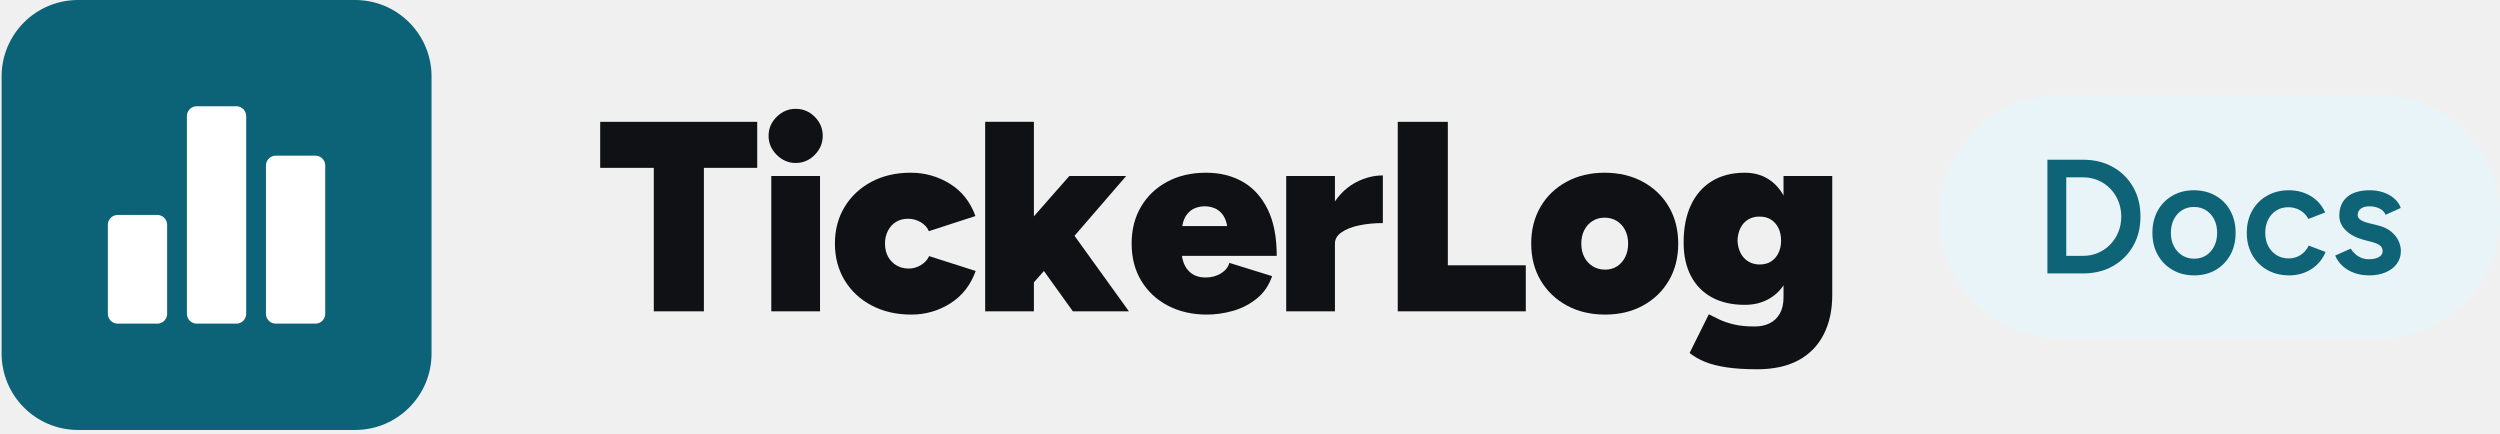
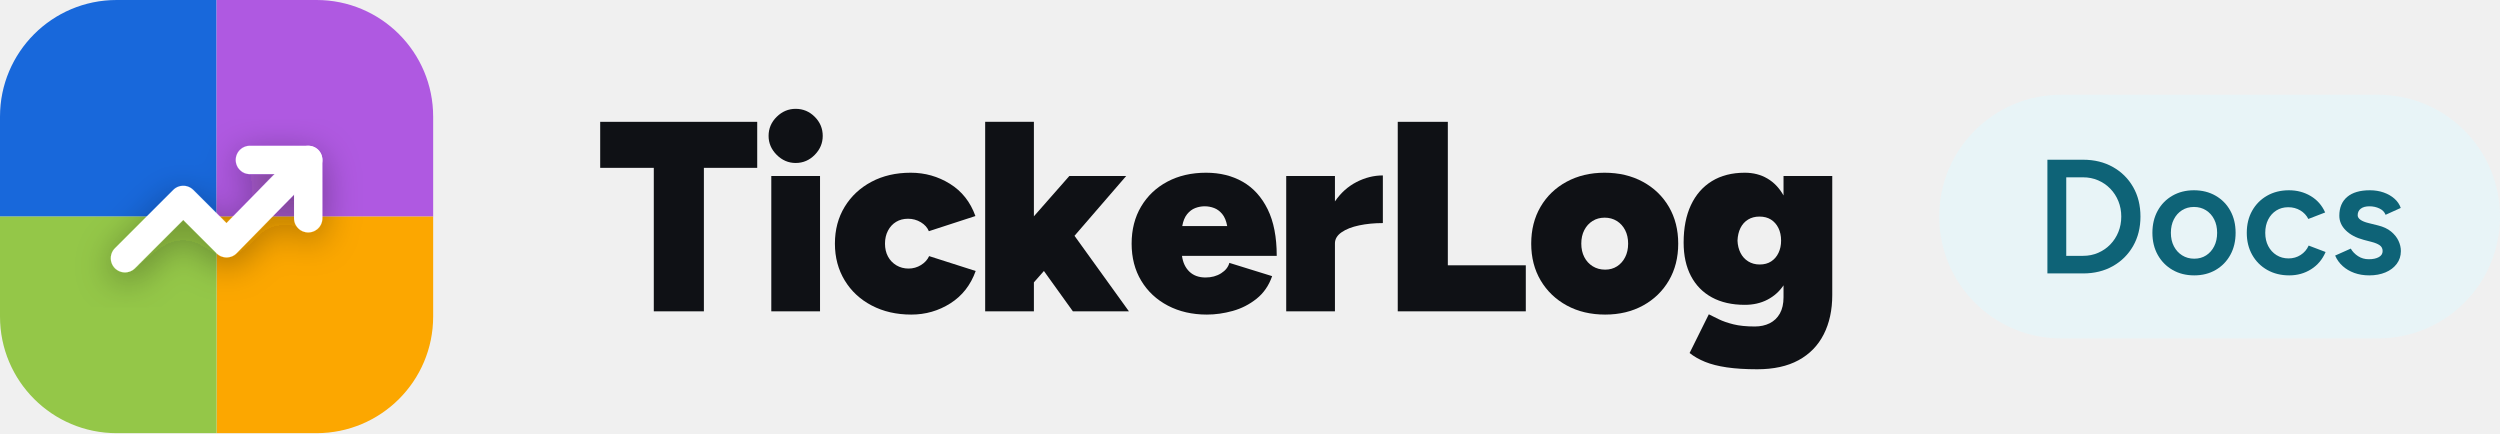
<svg xmlns="http://www.w3.org/2000/svg" width="184.69" height="32.0" viewBox="0 0 184.69 32.0" fill="none" role="img" aria-label="TickerLog Docs">
-   <svg x="0" y="0" width="32" height="32" viewBox="0 0 135 135" overflow="visible">
+   <svg x="0" y="0" width="32" height="32" viewBox="0 0 26 26" overflow="visible">
    <defs>
-       <clipPath id="1721d06a87">
-         <path d="M 0.496 0 L 134.504 0 L 134.504 134.008 L 0.496 134.008 Z M 0.496 0 " clip-rule="nonzero" />
+       <clipPath id="rr">
+         <rect width="26" height="26" rx="7" />
      </clipPath>
-       <clipPath id="2acb89d233">
-         <path d="M 0.496 23.824 L 0.496 110.184 C 0.496 123.34 11.164 134.008 24.32 134.008 L 110.68 134.008 C 123.836 134.008 134.504 123.34 134.504 110.184 L 134.504 23.824 C 134.504 10.668 123.836 0 110.68 0 L 24.32 0 C 11.164 0 0.496 10.668 0.496 23.824 Z M 0.496 23.824 " clip-rule="nonzero" />
-       </clipPath>
-       <clipPath id="84fb2e170e">
-         <path d="M 33 33 L 102 33 L 102 101 L 33 101 Z M 33 33 " clip-rule="nonzero" />
-       </clipPath>
-       <clipPath id="9578e50941">
-         <path d="M 0.496 23.824 L 0.496 110.184 C 0.496 123.34 11.164 134.008 24.32 134.008 L 110.68 134.008 C 123.836 134.008 134.504 123.34 134.504 110.184 L 134.504 23.824 C 134.504 10.668 123.836 0 110.68 0 L 24.32 0 C 11.164 0 0.496 10.668 0.496 23.824 Z M 0.496 23.824 " clip-rule="nonzero" />
-       </clipPath>
+       <filter id="ds" x="-50%" y="-50%" width="200%" height="200%">
+         <feDropShadow dx="0" dy="0.5" stdDeviation="1.1" flood-color="rgba(20,20,15,0.35)" />
+       </filter>
    </defs>
-     <g clip-path="url(#1721d06a87)">
-       <g clip-path="url(#2acb89d233)">
-         <rect x="-13.5" width="162" fill="#ffffff" y="-13.5" height="162" fill-opacity="1" />
-         <rect x="-13.5" width="162" fill="#0c6377" y="-13.5" height="162" fill-opacity="1" />
-       </g>
+     <g clip-path="url(#rr)">
+       <rect x="0" y="0" width="13" height="13" fill="#1868DB" />
+       <rect x="13" y="0" width="13" height="13" fill="#AF59E1" />
+       <rect x="13" y="13" width="13" height="13" fill="#FCA700" />
+       <rect x="0" y="13" width="13" height="13" fill="#94C748" />
    </g>
-     <g clip-path="url(#84fb2e170e)">
-       <g clip-path="url(#9578e50941)">
-         <path fill="#ffffff" d="M 52.09 70.07 L 52.09 97.785 C 52.09 97.887 52.086 97.988 52.078 98.086 C 52.066 98.188 52.051 98.289 52.031 98.387 C 52.012 98.484 51.988 98.582 51.957 98.68 C 51.93 98.777 51.895 98.871 51.855 98.965 C 51.816 99.059 51.777 99.148 51.727 99.238 C 51.68 99.328 51.629 99.414 51.574 99.496 C 51.516 99.582 51.457 99.66 51.391 99.738 C 51.328 99.816 51.262 99.891 51.191 99.965 C 51.117 100.035 51.043 100.102 50.965 100.164 C 50.887 100.23 50.809 100.289 50.723 100.348 C 50.641 100.402 50.551 100.453 50.465 100.5 C 50.375 100.551 50.285 100.594 50.191 100.629 C 50.098 100.668 50.004 100.703 49.906 100.73 C 49.809 100.762 49.711 100.785 49.613 100.805 C 49.516 100.824 49.414 100.84 49.312 100.852 C 49.215 100.859 49.113 100.863 49.012 100.863 L 36.695 100.863 C 36.594 100.863 36.492 100.859 36.395 100.852 C 36.293 100.84 36.191 100.824 36.094 100.805 C 35.996 100.785 35.898 100.762 35.801 100.73 C 35.703 100.703 35.609 100.668 35.516 100.629 C 35.422 100.594 35.332 100.551 35.242 100.5 C 35.152 100.453 35.066 100.402 34.984 100.348 C 34.898 100.289 34.82 100.23 34.742 100.164 C 34.664 100.102 34.59 100.035 34.516 99.965 C 34.445 99.891 34.379 99.816 34.312 99.738 C 34.25 99.66 34.191 99.582 34.133 99.496 C 34.078 99.414 34.027 99.328 33.98 99.238 C 33.93 99.148 33.887 99.059 33.848 98.965 C 33.812 98.871 33.777 98.777 33.746 98.68 C 33.719 98.582 33.695 98.484 33.676 98.387 C 33.656 98.289 33.641 98.188 33.629 98.086 C 33.621 97.988 33.613 97.887 33.613 97.785 L 33.613 70.07 C 33.613 69.969 33.621 69.871 33.629 69.77 C 33.641 69.668 33.656 69.57 33.676 69.469 C 33.695 69.371 33.719 69.273 33.746 69.176 C 33.777 69.082 33.812 68.984 33.848 68.895 C 33.887 68.801 33.93 68.707 33.98 68.621 C 34.027 68.531 34.078 68.445 34.133 68.359 C 34.191 68.277 34.25 68.195 34.312 68.117 C 34.379 68.039 34.445 67.965 34.516 67.895 C 34.59 67.824 34.664 67.754 34.742 67.691 C 34.82 67.629 34.898 67.566 34.984 67.512 C 35.066 67.453 35.152 67.402 35.242 67.355 C 35.332 67.309 35.422 67.266 35.516 67.227 C 35.609 67.188 35.703 67.152 35.801 67.125 C 35.898 67.094 35.996 67.07 36.094 67.051 C 36.191 67.031 36.293 67.016 36.395 67.008 C 36.492 66.996 36.594 66.992 36.695 66.992 L 49.012 66.992 C 49.113 66.992 49.215 66.996 49.312 67.008 C 49.414 67.016 49.516 67.031 49.613 67.051 C 49.711 67.07 49.809 67.094 49.906 67.125 C 50.004 67.152 50.098 67.188 50.191 67.227 C 50.285 67.266 50.375 67.309 50.465 67.355 C 50.551 67.402 50.641 67.453 50.723 67.512 C 50.809 67.566 50.887 67.629 50.965 67.691 C 51.043 67.754 51.117 67.824 51.191 67.895 C 51.262 67.965 51.328 68.039 51.391 68.117 C 51.457 68.195 51.516 68.277 51.574 68.359 C 51.629 68.445 51.68 68.531 51.727 68.621 C 51.777 68.707 51.816 68.801 51.855 68.895 C 51.895 68.984 51.93 69.082 51.957 69.176 C 51.988 69.273 52.012 69.371 52.031 69.469 C 52.051 69.57 52.066 69.668 52.078 69.77 C 52.086 69.871 52.09 69.969 52.09 70.07 M 73.648 33.117 L 61.328 33.117 C 61.23 33.117 61.129 33.125 61.027 33.133 C 60.926 33.145 60.828 33.16 60.73 33.18 C 60.629 33.199 60.531 33.223 60.438 33.25 C 60.34 33.281 60.246 33.316 60.152 33.352 C 60.059 33.391 59.969 33.434 59.879 33.48 C 59.789 33.531 59.703 33.582 59.617 33.637 C 59.535 33.695 59.453 33.754 59.375 33.816 C 59.297 33.883 59.223 33.949 59.152 34.02 C 59.082 34.094 59.012 34.168 58.949 34.246 C 58.887 34.324 58.824 34.402 58.77 34.488 C 58.715 34.57 58.66 34.656 58.613 34.746 C 58.566 34.836 58.523 34.926 58.484 35.02 C 58.445 35.113 58.41 35.207 58.383 35.305 C 58.355 35.402 58.328 35.5 58.309 35.598 C 58.289 35.695 58.273 35.797 58.266 35.898 C 58.254 35.996 58.25 36.098 58.25 36.199 L 58.25 97.785 C 58.25 97.887 58.254 97.988 58.266 98.086 C 58.273 98.188 58.289 98.289 58.309 98.387 C 58.328 98.484 58.355 98.582 58.383 98.68 C 58.41 98.777 58.445 98.871 58.484 98.965 C 58.523 99.059 58.566 99.148 58.613 99.238 C 58.66 99.328 58.715 99.414 58.77 99.496 C 58.824 99.582 58.887 99.66 58.949 99.738 C 59.012 99.816 59.082 99.891 59.152 99.965 C 59.223 100.035 59.297 100.102 59.375 100.164 C 59.453 100.23 59.535 100.289 59.617 100.348 C 59.703 100.402 59.789 100.453 59.879 100.5 C 59.969 100.551 60.059 100.594 60.152 100.629 C 60.246 100.668 60.34 100.703 60.438 100.73 C 60.531 100.762 60.629 100.785 60.73 100.805 C 60.828 100.824 60.926 100.84 61.027 100.852 C 61.129 100.859 61.23 100.863 61.328 100.863 L 73.648 100.863 C 73.746 100.863 73.848 100.859 73.949 100.852 C 74.051 100.84 74.148 100.824 74.246 100.805 C 74.348 100.785 74.445 100.762 74.539 100.73 C 74.637 100.703 74.73 100.668 74.824 100.629 C 74.918 100.594 75.008 100.551 75.098 100.5 C 75.188 100.453 75.273 100.402 75.359 100.348 C 75.441 100.289 75.523 100.23 75.602 100.164 C 75.68 100.102 75.754 100.035 75.824 99.965 C 75.895 99.891 75.965 99.816 76.027 99.738 C 76.09 99.66 76.152 99.582 76.207 99.496 C 76.262 99.414 76.316 99.328 76.363 99.238 C 76.41 99.148 76.453 99.059 76.492 98.965 C 76.531 98.871 76.566 98.777 76.594 98.68 C 76.621 98.582 76.648 98.484 76.668 98.387 C 76.688 98.289 76.703 98.188 76.711 98.086 C 76.723 97.988 76.727 97.887 76.727 97.785 L 76.727 36.199 C 76.727 36.098 76.723 35.996 76.711 35.898 C 76.703 35.797 76.688 35.695 76.668 35.598 C 76.648 35.5 76.621 35.402 76.594 35.305 C 76.566 35.207 76.531 35.113 76.492 35.02 C 76.453 34.926 76.41 34.836 76.363 34.746 C 76.316 34.656 76.262 34.57 76.207 34.488 C 76.152 34.402 76.09 34.324 76.027 34.246 C 75.965 34.168 75.895 34.094 75.824 34.02 C 75.754 33.949 75.68 33.883 75.602 33.816 C 75.523 33.754 75.441 33.695 75.359 33.637 C 75.273 33.582 75.188 33.531 75.098 33.48 C 75.008 33.434 74.918 33.391 74.824 33.352 C 74.73 33.316 74.637 33.281 74.539 33.25 C 74.445 33.223 74.348 33.199 74.246 33.18 C 74.148 33.16 74.051 33.145 73.949 33.133 C 73.848 33.125 73.746 33.117 73.648 33.117 M 98.281 48.516 L 85.965 48.516 C 85.863 48.516 85.762 48.52 85.664 48.531 C 85.562 48.539 85.461 48.555 85.363 48.574 C 85.266 48.594 85.168 48.621 85.07 48.648 C 84.973 48.676 84.879 48.711 84.785 48.75 C 84.691 48.789 84.602 48.832 84.512 48.879 C 84.426 48.926 84.336 48.98 84.254 49.035 C 84.172 49.09 84.09 49.152 84.012 49.215 C 83.934 49.277 83.859 49.348 83.789 49.418 C 83.715 49.488 83.648 49.562 83.586 49.641 C 83.52 49.719 83.461 49.801 83.402 49.883 C 83.348 49.969 83.297 50.055 83.25 50.145 C 83.203 50.234 83.16 50.324 83.121 50.418 C 83.082 50.512 83.047 50.605 83.02 50.703 C 82.988 50.797 82.965 50.895 82.945 50.996 C 82.926 51.094 82.91 51.191 82.898 51.293 C 82.891 51.395 82.887 51.492 82.887 51.594 L 82.887 97.785 C 82.887 97.887 82.891 97.988 82.898 98.086 C 82.91 98.188 82.926 98.289 82.945 98.387 C 82.965 98.484 82.988 98.582 83.02 98.68 C 83.047 98.777 83.082 98.871 83.121 98.965 C 83.16 99.059 83.203 99.148 83.25 99.238 C 83.297 99.328 83.348 99.414 83.402 99.496 C 83.461 99.582 83.52 99.66 83.586 99.738 C 83.648 99.816 83.715 99.891 83.789 99.965 C 83.859 100.035 83.934 100.102 84.012 100.164 C 84.09 100.23 84.172 100.289 84.254 100.348 C 84.336 100.402 84.426 100.453 84.512 100.5 C 84.602 100.551 84.691 100.594 84.785 100.629 C 84.879 100.668 84.973 100.703 85.07 100.73 C 85.168 100.762 85.266 100.785 85.363 100.805 C 85.461 100.824 85.562 100.84 85.664 100.852 C 85.762 100.859 85.863 100.863 85.965 100.863 L 98.281 100.863 C 98.383 100.863 98.484 100.859 98.582 100.852 C 98.684 100.84 98.785 100.824 98.883 100.805 C 98.98 100.785 99.078 100.762 99.176 100.73 C 99.273 100.703 99.367 100.668 99.461 100.629 C 99.555 100.594 99.645 100.551 99.734 100.5 C 99.824 100.453 99.91 100.402 99.992 100.348 C 100.078 100.289 100.156 100.23 100.234 100.164 C 100.312 100.102 100.387 100.035 100.461 99.965 C 100.531 99.891 100.598 99.816 100.664 99.738 C 100.727 99.66 100.785 99.582 100.844 99.496 C 100.898 99.414 100.949 99.328 100.996 99.238 C 101.047 99.148 101.09 99.059 101.129 98.965 C 101.164 98.871 101.199 98.777 101.23 98.68 C 101.258 98.582 101.281 98.484 101.301 98.387 C 101.32 98.289 101.336 98.188 101.348 98.086 C 101.355 97.988 101.359 97.887 101.359 97.785 L 101.359 51.594 C 101.359 51.492 101.355 51.395 101.348 51.293 C 101.336 51.191 101.32 51.094 101.301 50.996 C 101.281 50.895 101.258 50.797 101.23 50.703 C 101.199 50.605 101.164 50.512 101.129 50.418 C 101.09 50.324 101.047 50.234 100.996 50.145 C 100.949 50.055 100.898 49.969 100.844 49.883 C 100.785 49.801 100.727 49.719 100.664 49.641 C 100.598 49.562 100.531 49.488 100.461 49.418 C 100.387 49.348 100.312 49.277 100.234 49.215 C 100.156 49.152 100.078 49.09 99.992 49.035 C 99.91 48.98 99.824 48.926 99.734 48.879 C 99.645 48.832 99.555 48.789 99.461 48.75 C 99.367 48.711 99.273 48.676 99.176 48.648 C 99.078 48.621 98.98 48.594 98.883 48.574 C 98.785 48.555 98.684 48.539 98.582 48.531 C 98.484 48.52 98.383 48.516 98.281 48.516 " fill-opacity="1" fill-rule="nonzero" />
+     <g transform="translate(5,5)" filter="url(#ds)">
+       <g fill="none" stroke="#fff" stroke-width="1.7" stroke-linecap="round" stroke-linejoin="round">
+         <path d="M2.5 10.5 6 7l2.6 2.6 4.9-5" />
+         <path d="M10 4.6h3.5V8.1" />
      </g>
    </g>
  </svg>
  <g fill="#0f1115">
    <path transform="translate(44.00 23.00) scale(0.02 -0.02)" d="M215.00 0.00V530.00H17.00V700.00H597.00V530.00H400.00V0.00Z" />
    <path transform="translate(55.88 23.00) scale(0.02 -0.02)" d="M55.00 0.00V500.00H235.00V0.00ZM145.00 548.00Q105.00 548.00 75.00 578.00Q45.00 608.00 45.00 648.00Q45.00 689.00 75.00 718.50Q105.00 748.00 145.00 748.00Q186.00 748.00 215.50 718.50Q245.00 689.00 245.00 648.00Q245.00 608.00 215.50 578.00Q186.00 548.00 145.00 548.00Z" />
    <path transform="translate(61.28 23.00) scale(0.02 -0.02)" d="M302.00 -12.00Q220.00 -12.00 156.00 21.50Q92.00 55.00 56.00 114.50Q20.00 174.00 20.00 250.00Q20.00 327.00 56.00 386.00Q92.00 445.00 155.00 478.50Q218.00 512.00 300.00 512.00Q379.00 512.00 445.00 471.00Q511.00 430.00 539.00 352.00L367.00 296.00Q359.00 316.00 337.50 329.00Q316.00 342.00 290.00 342.00Q265.00 342.00 246.00 330.50Q227.00 319.00 216.00 298.00Q205.00 277.00 205.00 250.00Q205.00 223.00 216.00 202.50Q227.00 182.00 247.00 170.00Q267.00 158.00 292.00 158.00Q317.00 158.00 338.00 171.00Q359.00 184.00 368.00 204.00L540.00 149.00Q512.00 71.00 446.50 29.50Q381.00 -12.00 302.00 -12.00Z" />
    <path transform="translate(71.88 23.00) scale(0.02 -0.02)" d="M45.00 0.00V700.00H225.00V351.00L356.00 500.00H566.00L375.00 279.00L576.00 0.00H369.00L262.00 149.00L225.00 107.00V0.00Z" />
    <path transform="translate(83.20 23.00) scale(0.02 -0.02)" d="M298.00 -12.00Q217.00 -12.00 154.00 21.00Q91.00 54.00 55.50 113.00Q20.00 172.00 20.00 250.00Q20.00 328.00 55.00 387.00Q90.00 446.00 152.00 479.00Q214.00 512.00 295.00 512.00Q372.00 512.00 430.50 478.50Q489.00 445.00 522.50 377.00Q556.00 309.00 556.00 205.00H206.00Q211.00 168.00 233.50 146.50Q256.00 125.00 293.00 125.00Q326.00 125.00 350.50 140.50Q375.00 156.00 381.00 179.00L539.00 130.00Q521.00 78.00 481.50 46.50Q442.00 15.00 393.50 1.50Q345.00 -12.00 298.00 -12.00ZM207.00 315.00H373.00Q368.00 343.00 355.00 359.00Q342.00 375.00 325.00 381.50Q308.00 388.00 290.00 388.00Q272.00 388.00 255.00 381.50Q238.00 375.00 225.00 359.00Q212.00 343.00 207.00 315.00Z" />
    <path transform="translate(94.12 23.00) scale(0.02 -0.02)" d="M45.00 0.00V500.00H225.00V406.00Q257.00 453.00 304.50 477.50Q352.00 502.00 402.00 502.00V326.00Q355.00 326.00 314.50 317.50Q274.00 309.00 249.50 292.00Q225.00 275.00 225.00 251.00V0.00Z" />
    <path transform="translate(102.06 23.00) scale(0.02 -0.02)" d="M60.00 0.00V700.00H245.00V170.00H533.00V0.00Z" />
    <path transform="translate(112.72 23.00) scale(0.02 -0.02)" d="M293.17 -12.00Q213.21 -12.00 151.59 21.50Q89.96 55.00 54.98 114.00Q20.00 173.00 20.00 250.00Q20.00 327.00 54.41 386.00Q88.82 445.00 150.43 478.50Q212.04 512.00 290.86 512.00Q370.78 512.00 432.39 478.50Q494.00 445.00 528.50 386.00Q563.00 327.00 563.00 250.00Q563.00 173.00 528.58 114.00Q494.15 55.00 433.08 21.50Q372.01 -12.00 293.17 -12.00ZM293.00 154.00Q318.08 154.00 337.13 166.29Q356.17 178.58 367.08 200.14Q378.00 221.71 378.00 250.00Q378.00 278.29 366.99 299.86Q355.97 321.42 336.29 333.71Q316.61 346.00 291.31 346.00Q266.00 346.00 246.53 333.74Q227.05 321.48 216.03 299.96Q205.00 278.45 205.00 250.22Q205.00 222.00 216.00 200.50Q227.00 179.00 247.09 166.50Q267.17 154.00 293.00 154.00Z" />
    <path transform="translate(123.98 23.00) scale(0.02 -0.02)" d="M292.00 -214.00Q227.00 -214.00 179.50 -207.00Q132.00 -200.00 99.00 -186.50Q66.00 -173.00 42.00 -154.00L113.00 -11.00Q129.00 -19.00 150.50 -29.50Q172.00 -40.00 204.00 -48.00Q236.00 -56.00 283.00 -56.00Q314.00 -56.00 338.00 -44.00Q362.00 -32.00 375.50 -8.00Q389.00 16.00 389.00 52.00V96.00Q366.00 62.00 329.50 43.00Q293.00 24.00 246.00 24.00Q175.00 24.00 124.50 51.50Q74.00 79.00 47.00 130.50Q20.00 182.00 20.00 254.00Q20.00 335.00 47.00 392.50Q74.00 450.00 124.50 481.00Q175.00 512.00 246.00 512.00Q293.00 512.00 329.50 490.50Q366.00 469.00 389.00 428.00V500.00H569.00V60.00Q569.00 -23.00 537.50 -85.00Q506.00 -147.00 444.50 -180.50Q383.00 -214.00 292.00 -214.00ZM301.00 173.00Q326.00 173.00 343.50 184.50Q361.00 196.00 370.50 216.00Q380.00 236.00 380.00 261.00Q380.00 288.00 370.00 308.00Q360.00 328.00 342.50 339.00Q325.00 350.00 300.00 350.00Q276.00 350.00 258.00 339.00Q240.00 328.00 230.00 308.00Q220.00 288.00 219.00 261.00Q220.00 236.00 230.00 216.00Q240.00 196.00 258.50 184.50Q277.00 173.00 301.00 173.00Z" />
  </g>
  <rect x="143.26" y="7.0" width="41.43" height="18.0" rx="9.00" fill="#e8f4f7" />
  <g fill="#0e6377" transform="translate(3.82 0)">
    <path d="M147.434 20.2V11.8H150.071Q151.314 11.8 152.27 12.337Q153.226 12.873 153.768 13.819Q154.309 14.764 154.309 16.0Q154.309 17.224 153.768 18.172Q153.226 19.12 152.27 19.66Q151.314 20.2 150.071 20.2ZM148.826 18.9H150.071Q150.667 18.9 151.179 18.679Q151.692 18.458 152.077 18.063Q152.463 17.667 152.677 17.139Q152.891 16.612 152.891 16.0Q152.891 15.388 152.677 14.861Q152.463 14.333 152.077 13.937Q151.692 13.542 151.179 13.321Q150.667 13.1 150.071 13.1H148.826Z" />
    <path d="M158.283 20.344Q157.378 20.344 156.681 19.942Q155.983 19.54 155.587 18.832Q155.191 18.124 155.191 17.2Q155.191 16.276 155.581 15.568Q155.97 14.86 156.668 14.458Q157.365 14.056 158.258 14.056Q159.162 14.056 159.86 14.458Q160.558 14.86 160.948 15.568Q161.338 16.276 161.338 17.2Q161.338 18.124 160.948 18.832Q160.558 19.54 159.867 19.942Q159.176 20.344 158.283 20.344ZM158.282 19.111Q158.781 19.111 159.16 18.867Q159.539 18.622 159.756 18.193Q159.973 17.763 159.973 17.2Q159.973 16.637 159.755 16.207Q159.538 15.778 159.149 15.533Q158.76 15.289 158.26 15.289Q157.76 15.289 157.376 15.533Q156.991 15.778 156.774 16.207Q156.556 16.636 156.556 17.199Q156.556 17.762 156.777 18.191Q156.998 18.62 157.389 18.865Q157.78 19.111 158.282 19.111Z" />
    <path d="M165.301 20.344Q164.385 20.344 163.675 19.942Q162.965 19.54 162.564 18.829Q162.163 18.119 162.163 17.2Q162.163 16.276 162.561 15.568Q162.959 14.86 163.663 14.458Q164.368 14.056 165.277 14.056Q166.17 14.056 166.887 14.483Q167.604 14.91 167.953 15.696L166.71 16.176Q166.511 15.779 166.117 15.544Q165.722 15.309 165.225 15.309Q164.727 15.309 164.345 15.55Q163.963 15.791 163.745 16.217Q163.528 16.643 163.528 17.2Q163.528 17.757 163.749 18.18Q163.97 18.604 164.36 18.847Q164.751 19.091 165.249 19.091Q165.748 19.091 166.143 18.835Q166.539 18.58 166.736 18.142L167.986 18.617Q167.636 19.437 166.918 19.89Q166.201 20.344 165.301 20.344Z" />
    <path d="M171.211 20.344Q170.605 20.344 170.104 20.162Q169.604 19.979 169.242 19.651Q168.88 19.322 168.691 18.88L169.846 18.365Q170.033 18.697 170.384 18.924Q170.735 19.151 171.174 19.151Q171.638 19.151 171.919 18.994Q172.199 18.838 172.199 18.547Q172.199 18.27 171.983 18.119Q171.766 17.967 171.371 17.868L170.809 17.721Q169.962 17.496 169.481 17.022Q169 16.548 169 15.937Q169 15.04 169.58 14.548Q170.161 14.056 171.256 14.056Q171.806 14.056 172.272 14.219Q172.738 14.382 173.07 14.675Q173.403 14.968 173.538 15.361L172.417 15.869Q172.303 15.564 171.965 15.403Q171.628 15.241 171.225 15.241Q170.813 15.241 170.585 15.416Q170.356 15.591 170.356 15.903Q170.356 16.089 170.56 16.236Q170.764 16.382 171.154 16.478L171.859 16.653Q172.447 16.797 172.818 17.101Q173.189 17.405 173.368 17.783Q173.547 18.162 173.547 18.547Q173.547 19.087 173.241 19.494Q172.935 19.902 172.409 20.123Q171.884 20.344 171.211 20.344Z" />
  </g>
</svg>
